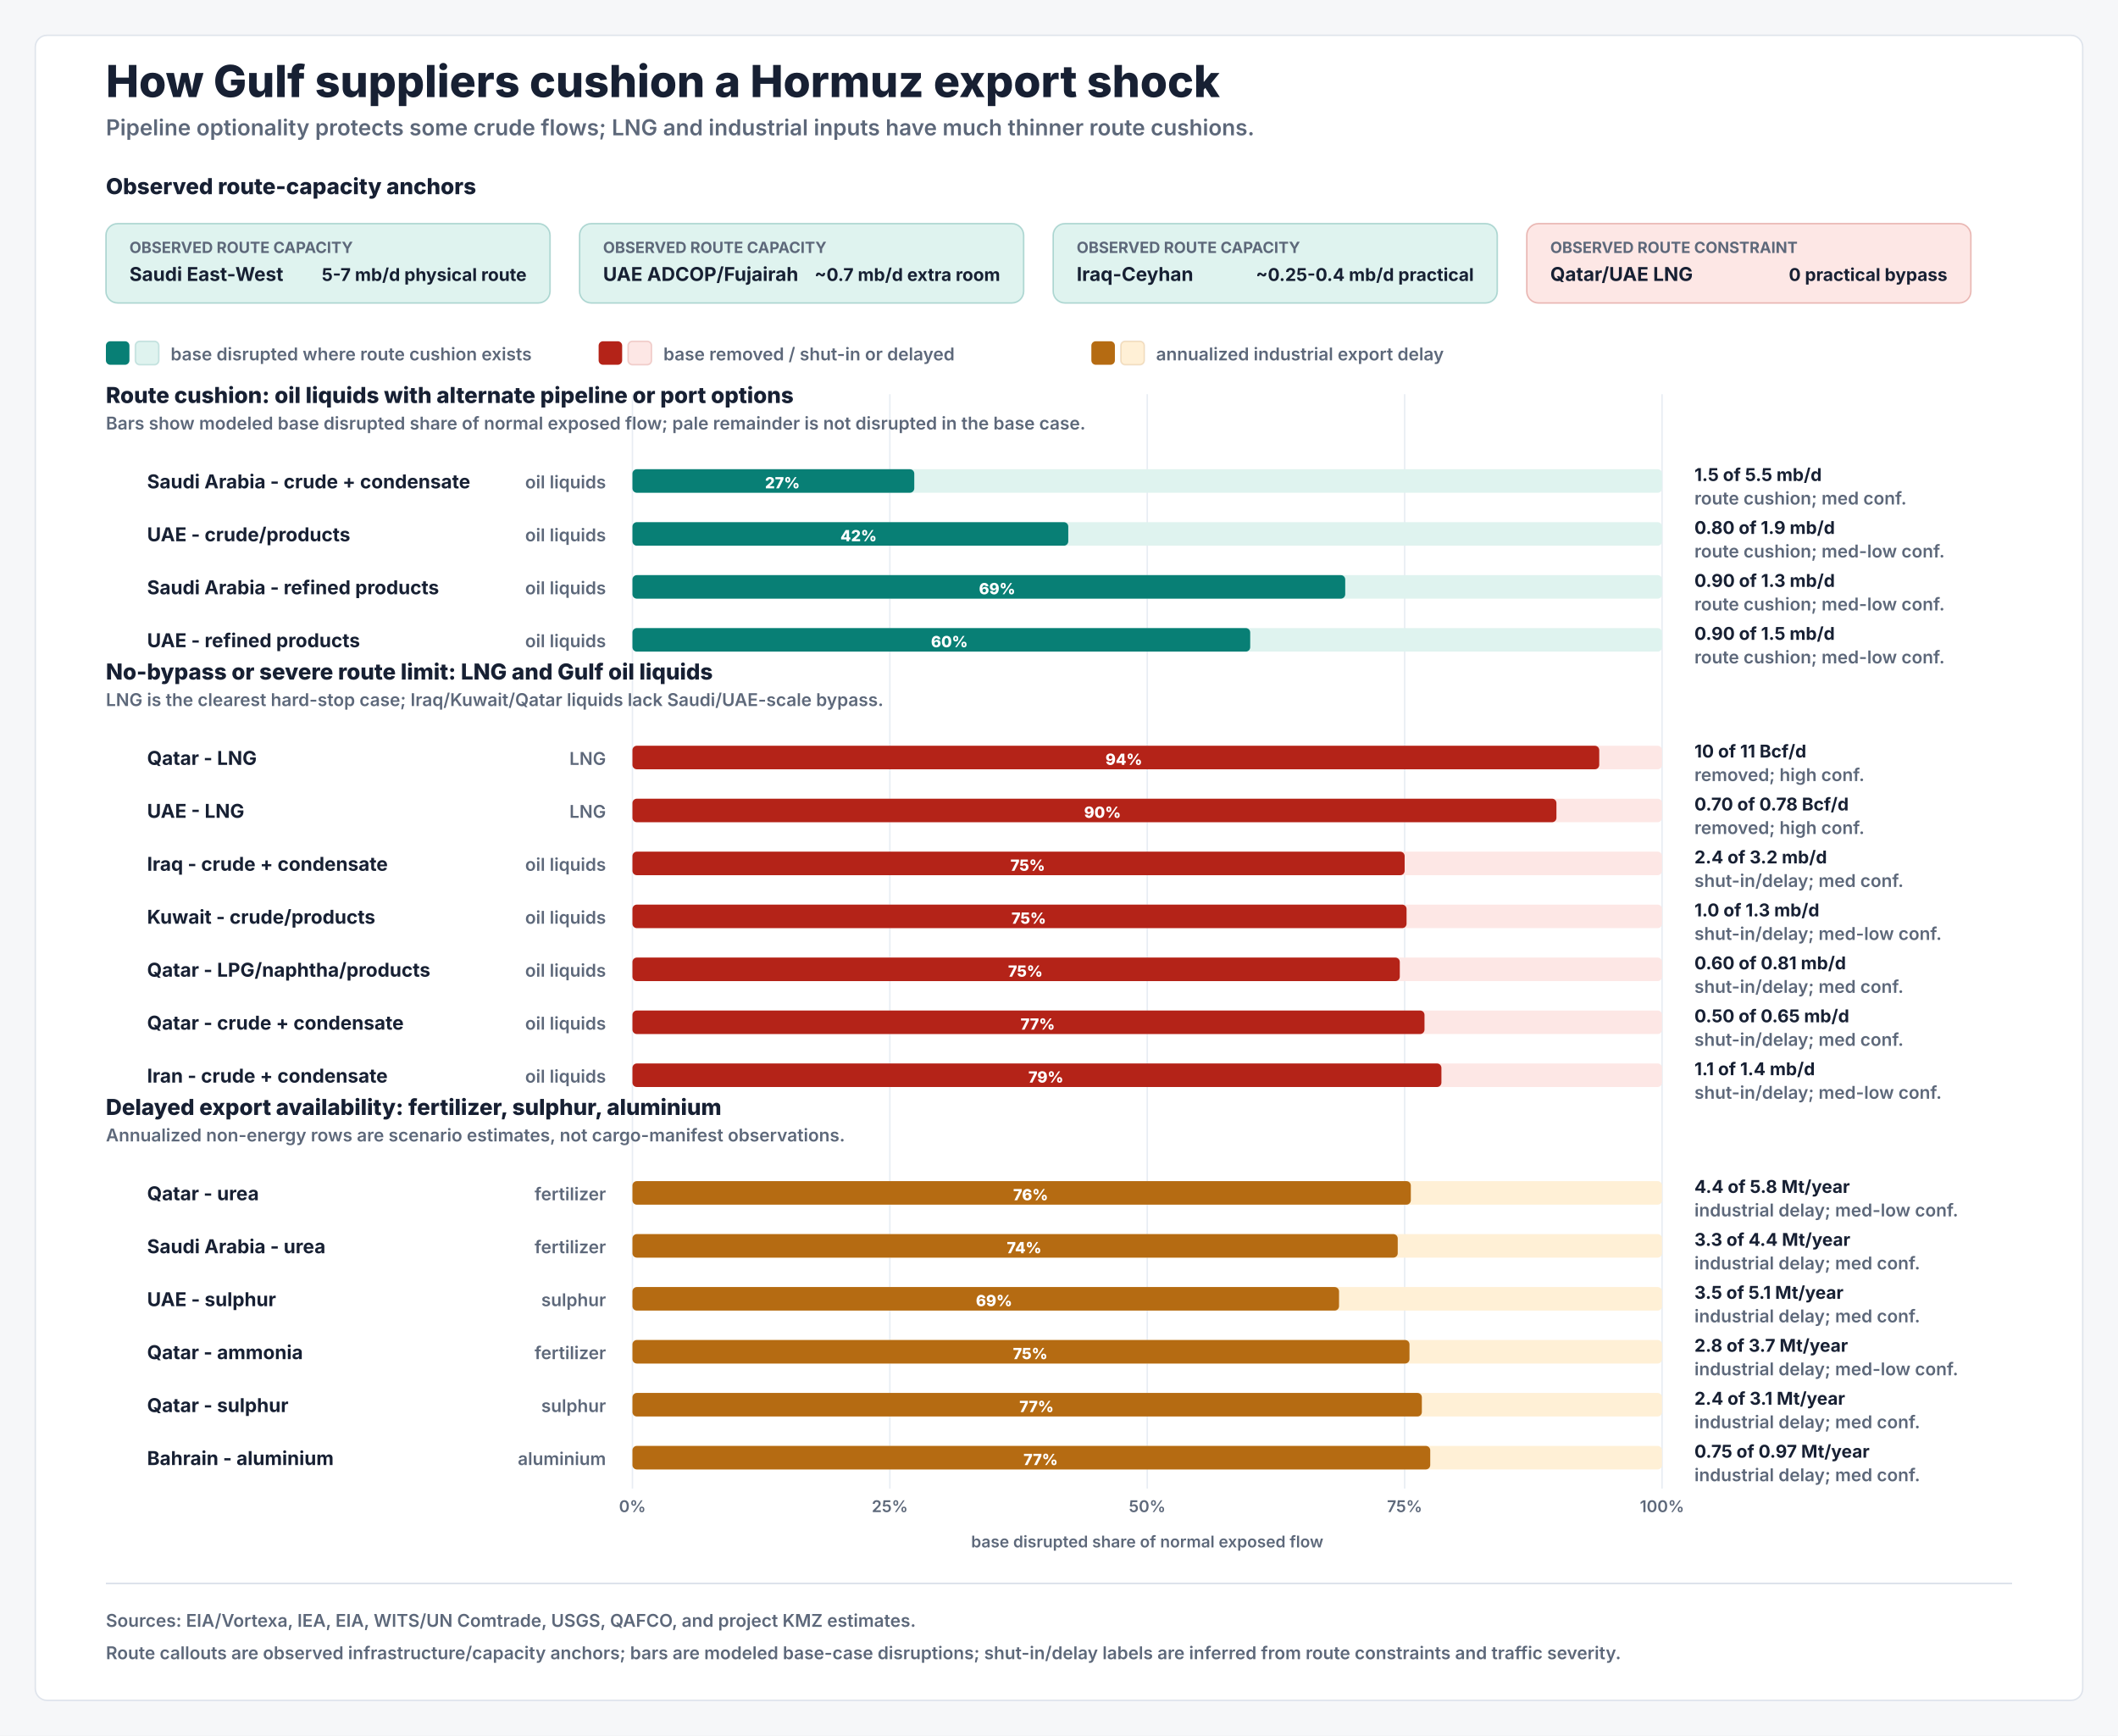
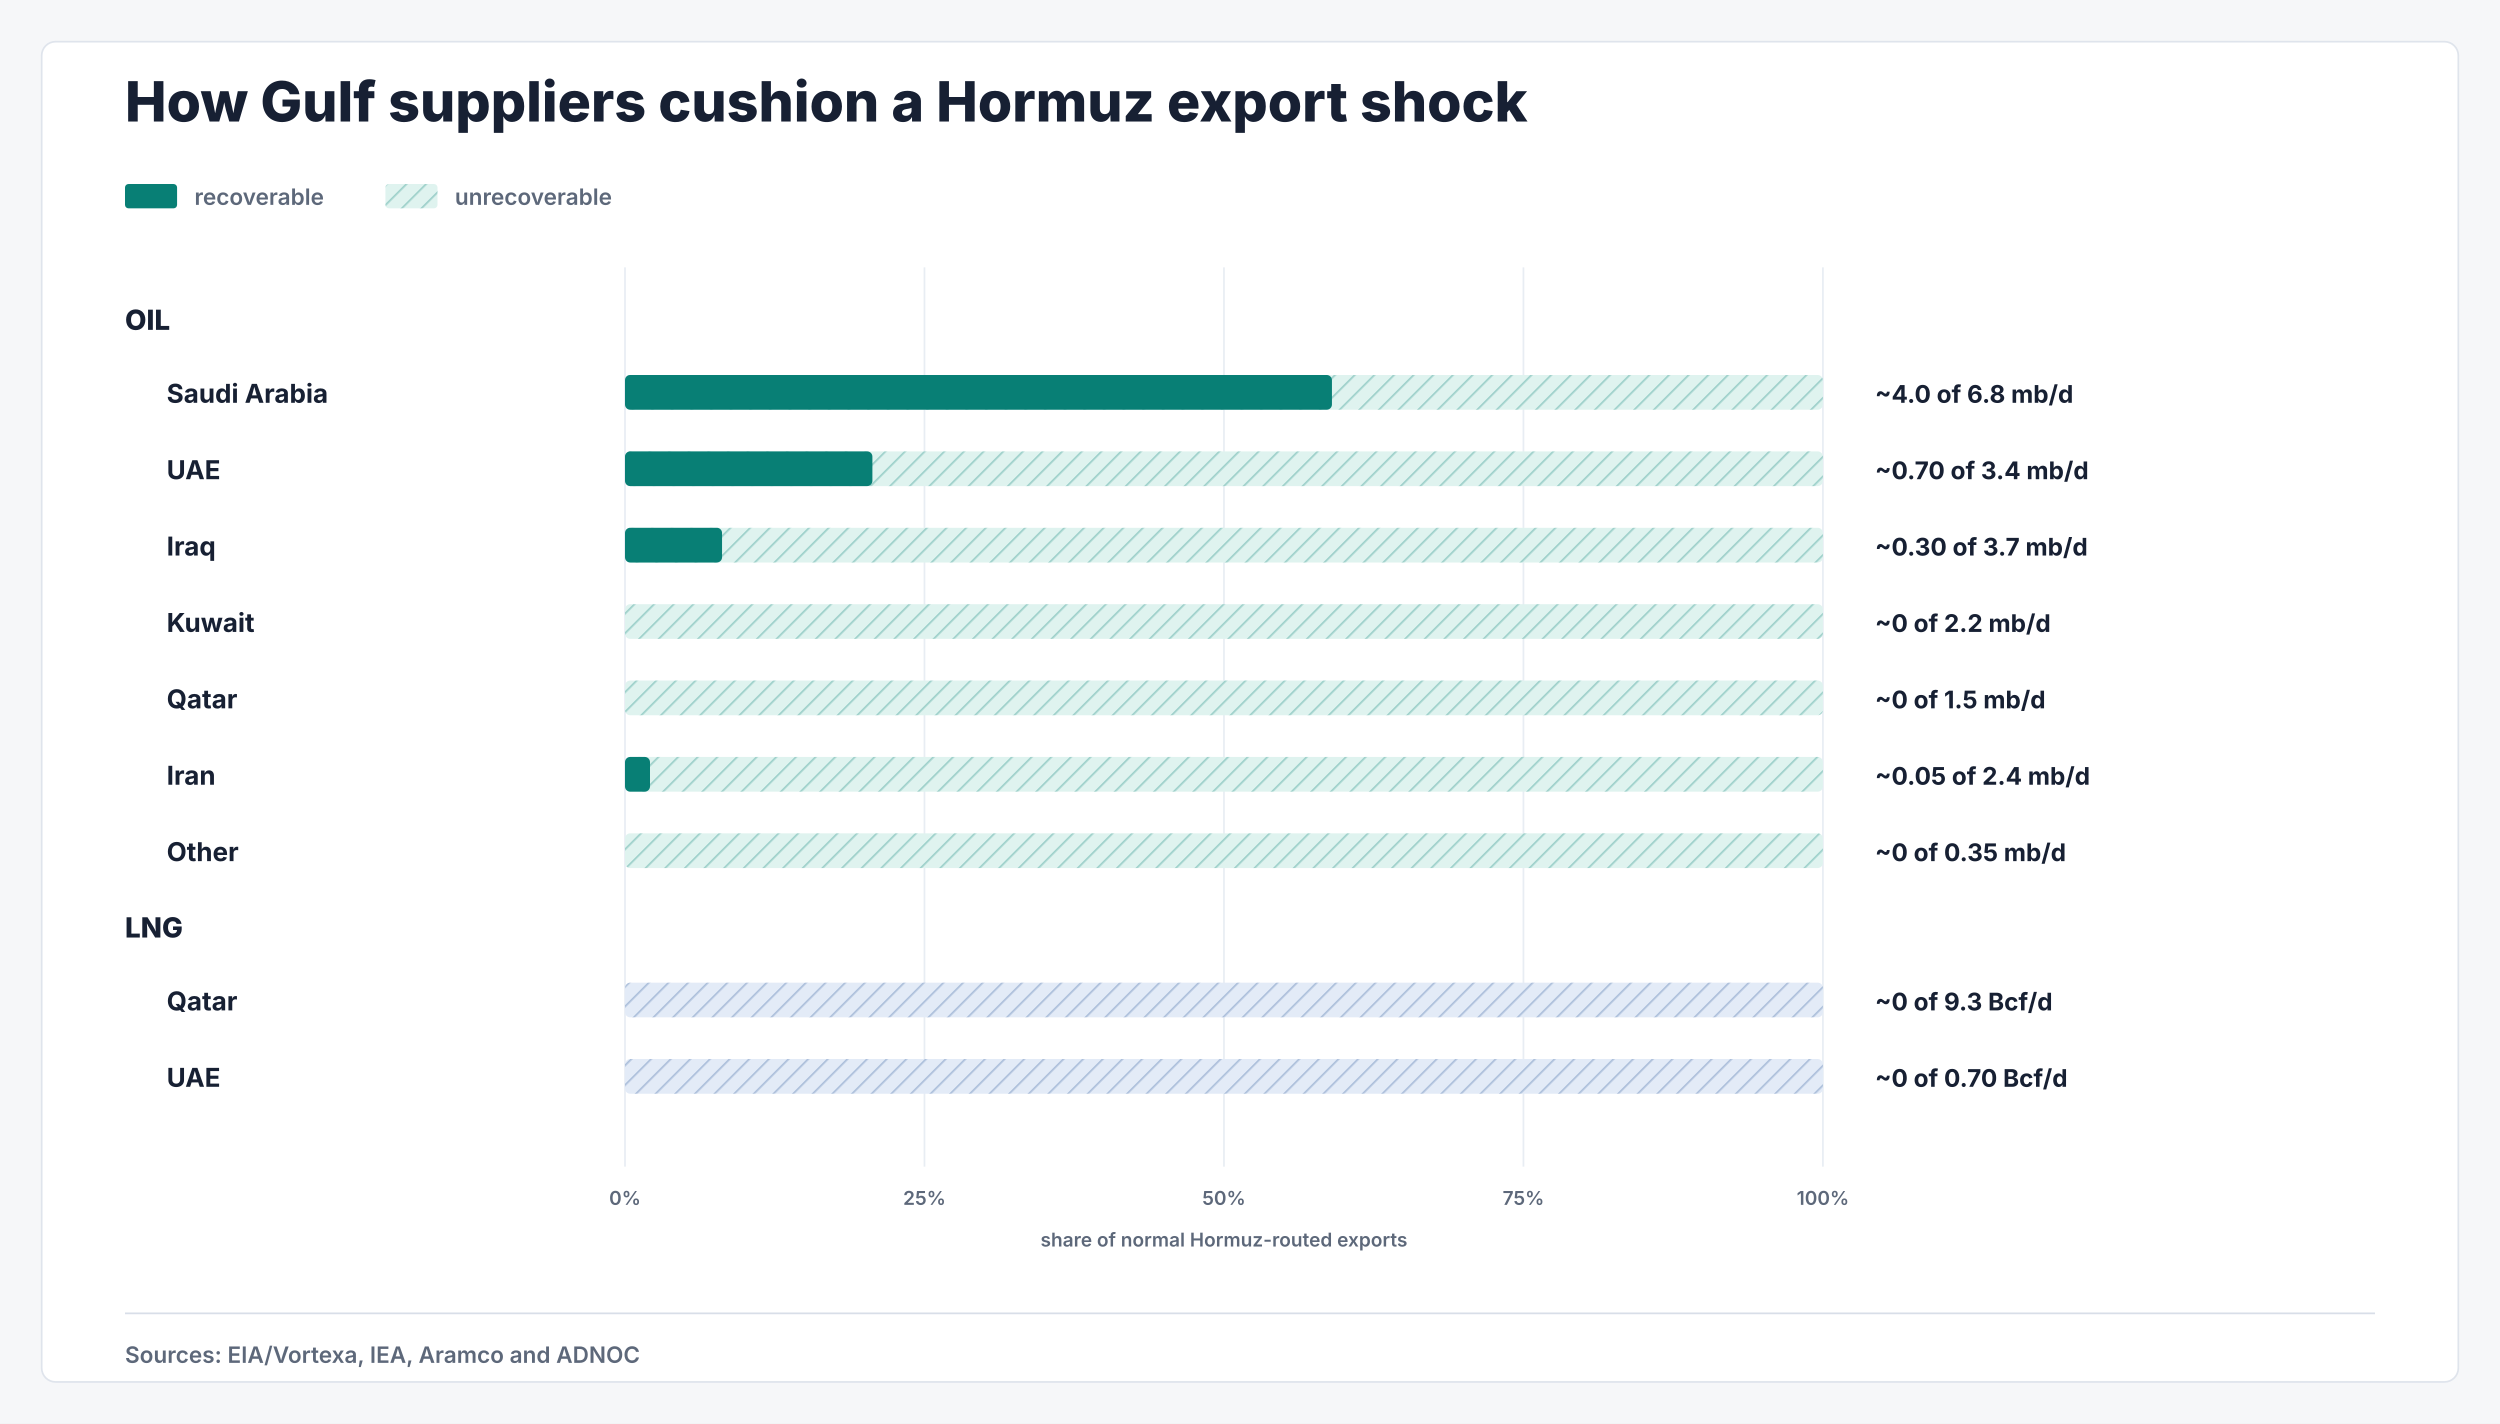
- <svg xmlns="http://www.w3.org/2000/svg" width="1440" height="1180" viewBox="0 0 1440 1180">
+ <svg xmlns="http://www.w3.org/2000/svg" width="1440" height="820" viewBox="0 0 1440 820">
  <rect width="100%" height="100%" fill="#f6f7f9" />
-   <rect x="24" y="24" width="1392" height="1132" rx="8" fill="#ffffff" stroke="#dfe4ec" />
-   <style>text{font-family:Inter,ui-sans-serif,system-ui,-apple-system,BlinkMacSystemFont,'Segoe UI',sans-serif;fill:#172033;letter-spacing:0}.title{font-size:30px;font-weight:760}.subtitle{font-size:15px;font-weight:560;fill:#5d687a}.section{font-size:15px;font-weight:760;fill:#172033}.section_note{font-size:12px;font-weight:560;fill:#5d687a}.label{font-size:13px;font-weight:720;fill:#172033}.small{font-size:12px;font-weight:560;fill:#5d687a}.tiny{font-size:10.5px;font-weight:720;fill:#5d687a}.pct{font-size:10.5px;font-weight:760;fill:#ffffff}.axis{font-size:11px;font-weight:560;fill:#5d687a}.note{font-size:12px;font-weight:560;fill:#5d687a}.value{font-size:12px;font-weight:720;fill:#172033}</style>
-   <text x="72" y="66" class="title">How Gulf suppliers cushion a Hormuz export shock</text>
-   <text x="72" y="92" class="subtitle">Pipeline optionality protects some crude flows; LNG and industrial inputs have much thinner route cushions.</text>
-   <text x="72" y="132" class="section">Observed route-capacity anchors</text>
-   <rect x="72.0" y="152.0" width="302.0" height="54" rx="8" fill="#dff3ef" stroke="#087f75" stroke-opacity="0.28" />
-   <text x="88" y="172" class="tiny">OBSERVED ROUTE CAPACITY</text>
-   <text x="88" y="191" class="label">Saudi East-West</text>
-   <text x="358" y="191" text-anchor="end" class="value">5-7 mb/d physical route</text>
-   <rect x="394.0" y="152.0" width="302.0" height="54" rx="8" fill="#dff3ef" stroke="#087f75" stroke-opacity="0.28" />
-   <text x="410" y="172" class="tiny">OBSERVED ROUTE CAPACITY</text>
-   <text x="410" y="191" class="label">UAE ADCOP/Fujairah</text>
-   <text x="680" y="191" text-anchor="end" class="value">~0.7 mb/d extra room</text>
-   <rect x="716.0" y="152.0" width="302.0" height="54" rx="8" fill="#dff3ef" stroke="#087f75" stroke-opacity="0.28" />
-   <text x="732" y="172" class="tiny">OBSERVED ROUTE CAPACITY</text>
-   <text x="732" y="191" class="label">Iraq-Ceyhan</text>
-   <text x="1002" y="191" text-anchor="end" class="value">~0.25-0.4 mb/d practical</text>
-   <rect x="1038.0" y="152.0" width="302.0" height="54" rx="8" fill="#fde7e5" stroke="#b42318" stroke-opacity="0.28" />
-   <text x="1054" y="172" class="tiny">OBSERVED ROUTE CONSTRAINT</text>
-   <text x="1054" y="191" class="label">Qatar/UAE LNG</text>
-   <text x="1324" y="191" text-anchor="end" class="value">0 practical bypass</text>
-   <rect x="72" y="232" width="16" height="16" rx="3" fill="#087f75" />
-   <rect x="92" y="232" width="16" height="16" rx="3" fill="#dff3ef" stroke="#087f75" stroke-opacity="0.18" />
-   <text x="116" y="245" class="small">base disrupted where route cushion exists</text>
-   <rect x="407" y="232" width="16" height="16" rx="3" fill="#b42318" />
-   <rect x="427" y="232" width="16" height="16" rx="3" fill="#fde7e5" stroke="#b42318" stroke-opacity="0.18" />
-   <text x="451" y="245" class="small">base removed / shut-in or delayed</text>
-   <rect x="742" y="232" width="16" height="16" rx="3" fill="#b56b12" />
-   <rect x="762" y="232" width="16" height="16" rx="3" fill="#fff0d6" stroke="#b56b12" stroke-opacity="0.18" />
-   <text x="786" y="245" class="small">annualized industrial export delay</text>
-   <line x1="430.0" y1="268" x2="430.0" y2="1012" stroke="#e8edf3" />
-   <line x1="605.0" y1="268" x2="605.0" y2="1012" stroke="#e8edf3" />
-   <line x1="780.0" y1="268" x2="780.0" y2="1012" stroke="#e8edf3" />
-   <line x1="955.0" y1="268" x2="955.0" y2="1012" stroke="#e8edf3" />
-   <line x1="1130.0" y1="268" x2="1130.0" y2="1012" stroke="#e8edf3" />
-   <text x="72" y="274" class="section">Route cushion: oil liquids with alternate pipeline or port options</text>
-   <text x="72" y="292" class="section_note">Bars show modeled base disrupted share of normal exposed flow; pale remainder is not disrupted in the base case.</text>
-   <text x="100" y="332" class="label">Saudi Arabia - crude + condensate</text>
-   <text x="412" y="332" text-anchor="end" class="small">oil liquids</text>
-   <rect x="430" y="319" width="700" height="16" rx="3" fill="#dff3ef" />
-   <rect x="430" y="319" width="191.6" height="16" rx="3" fill="#087f75" />
-   <text x="543.8" y="332" text-anchor="end" class="pct">27%</text>
-   <text x="1152" y="327" class="value">1.5 of 5.5 mb/d</text>
-   <text x="1152" y="343" class="small">route cushion; med conf.</text>
-   <text x="100" y="368" class="label">UAE - crude/products</text>
-   <text x="412" y="368" text-anchor="end" class="small">oil liquids</text>
-   <rect x="430" y="355" width="700" height="16" rx="3" fill="#dff3ef" />
-   <rect x="430" y="355" width="296.3" height="16" rx="3" fill="#087f75" />
-   <text x="596.1" y="368" text-anchor="end" class="pct">42%</text>
-   <text x="1152" y="363" class="value">0.80 of 1.9 mb/d</text>
-   <text x="1152" y="379" class="small">route cushion; med-low conf.</text>
-   <text x="100" y="404" class="label">Saudi Arabia - refined products</text>
-   <text x="412" y="404" text-anchor="end" class="small">oil liquids</text>
-   <rect x="430" y="391" width="700" height="16" rx="3" fill="#dff3ef" />
-   <rect x="430" y="391" width="484.6" height="16" rx="3" fill="#087f75" />
-   <text x="690.3" y="404" text-anchor="end" class="pct">69%</text>
-   <text x="1152" y="399" class="value">0.90 of 1.3 mb/d</text>
-   <text x="1152" y="415" class="small">route cushion; med-low conf.</text>
-   <text x="100" y="440" class="label">UAE - refined products</text>
-   <text x="412" y="440" text-anchor="end" class="small">oil liquids</text>
-   <rect x="430" y="427" width="700" height="16" rx="3" fill="#dff3ef" />
-   <rect x="430" y="427" width="420.0" height="16" rx="3" fill="#087f75" />
-   <text x="658.0" y="440" text-anchor="end" class="pct">60%</text>
-   <text x="1152" y="435" class="value">0.90 of 1.5 mb/d</text>
-   <text x="1152" y="451" class="small">route cushion; med-low conf.</text>
-   <text x="72" y="462" class="section">No-bypass or severe route limit: LNG and Gulf oil liquids</text>
-   <text x="72" y="480" class="section_note">LNG is the clearest hard-stop case; Iraq/Kuwait/Qatar liquids lack Saudi/UAE-scale bypass.</text>
-   <text x="100" y="520" class="label">Qatar - LNG</text>
-   <text x="412" y="520" text-anchor="end" class="small">LNG</text>
-   <rect x="430" y="507" width="700" height="16" rx="3" fill="#fde7e5" />
-   <rect x="430" y="507" width="657.3" height="16" rx="3" fill="#b42318" />
-   <text x="776.6" y="520" text-anchor="end" class="pct">94%</text>
-   <text x="1152" y="515" class="value">10 of 11 Bcf/d</text>
-   <text x="1152" y="531" class="small">removed; high conf.</text>
-   <text x="100" y="556" class="label">UAE - LNG</text>
-   <text x="412" y="556" text-anchor="end" class="small">LNG</text>
-   <rect x="430" y="543" width="700" height="16" rx="3" fill="#fde7e5" />
-   <rect x="430" y="543" width="628.2" height="16" rx="3" fill="#b42318" />
-   <text x="762.1" y="556" text-anchor="end" class="pct">90%</text>
-   <text x="1152" y="551" class="value">0.70 of 0.78 Bcf/d</text>
-   <text x="1152" y="567" class="small">removed; high conf.</text>
-   <text x="100" y="592" class="label">Iraq - crude + condensate</text>
-   <text x="412" y="592" text-anchor="end" class="small">oil liquids</text>
-   <rect x="430" y="579" width="700" height="16" rx="3" fill="#fde7e5" />
-   <rect x="430" y="579" width="525.0" height="16" rx="3" fill="#b42318" />
-   <text x="710.5" y="592" text-anchor="end" class="pct">75%</text>
-   <text x="1152" y="587" class="value">2.4 of 3.2 mb/d</text>
-   <text x="1152" y="603" class="small">shut-in/delay; med conf.</text>
-   <text x="100" y="628" class="label">Kuwait - crude/products</text>
-   <text x="412" y="628" text-anchor="end" class="small">oil liquids</text>
-   <rect x="430" y="615" width="700" height="16" rx="3" fill="#fde7e5" />
-   <rect x="430" y="615" width="526.3" height="16" rx="3" fill="#b42318" />
-   <text x="711.2" y="628" text-anchor="end" class="pct">75%</text>
-   <text x="1152" y="623" class="value">1.0 of 1.3 mb/d</text>
-   <text x="1152" y="639" class="small">shut-in/delay; med-low conf.</text>
-   <text x="100" y="664" class="label">Qatar - LPG/naphtha/products</text>
-   <text x="412" y="664" text-anchor="end" class="small">oil liquids</text>
-   <rect x="430" y="651" width="700" height="16" rx="3" fill="#fde7e5" />
-   <rect x="430" y="651" width="521.7" height="16" rx="3" fill="#b42318" />
-   <text x="708.9" y="664" text-anchor="end" class="pct">75%</text>
-   <text x="1152" y="659" class="value">0.60 of 0.81 mb/d</text>
-   <text x="1152" y="675" class="small">shut-in/delay; med conf.</text>
-   <text x="100" y="700" class="label">Qatar - crude + condensate</text>
-   <text x="412" y="700" text-anchor="end" class="small">oil liquids</text>
-   <rect x="430" y="687" width="700" height="16" rx="3" fill="#fde7e5" />
-   <rect x="430" y="687" width="538.5" height="16" rx="3" fill="#b42318" />
-   <text x="717.2" y="700" text-anchor="end" class="pct">77%</text>
-   <text x="1152" y="695" class="value">0.50 of 0.65 mb/d</text>
-   <text x="1152" y="711" class="small">shut-in/delay; med conf.</text>
-   <text x="100" y="736" class="label">Iran - crude + condensate</text>
-   <text x="412" y="736" text-anchor="end" class="small">oil liquids</text>
-   <rect x="430" y="723" width="700" height="16" rx="3" fill="#fde7e5" />
-   <rect x="430" y="723" width="550.0" height="16" rx="3" fill="#b42318" />
-   <text x="723.0" y="736" text-anchor="end" class="pct">79%</text>
-   <text x="1152" y="731" class="value">1.1 of 1.4 mb/d</text>
-   <text x="1152" y="747" class="small">shut-in/delay; med-low conf.</text>
-   <text x="72" y="758" class="section">Delayed export availability: fertilizer, sulphur, aluminium</text>
-   <text x="72" y="776" class="section_note">Annualized non-energy rows are scenario estimates, not cargo-manifest observations.</text>
-   <text x="100" y="816" class="label">Qatar - urea</text>
-   <text x="412" y="816" text-anchor="end" class="small">fertilizer</text>
-   <rect x="430" y="803" width="700" height="16" rx="3" fill="#fff0d6" />
-   <rect x="430" y="803" width="529.2" height="16" rx="3" fill="#b56b12" />
-   <text x="712.6" y="816" text-anchor="end" class="pct">76%</text>
-   <text x="1152" y="811" class="value">4.4 of 5.8 Mt/year</text>
-   <text x="1152" y="827" class="small">industrial delay; med-low conf.</text>
-   <text x="100" y="852" class="label">Saudi Arabia - urea</text>
-   <text x="412" y="852" text-anchor="end" class="small">fertilizer</text>
-   <rect x="430" y="839" width="700" height="16" rx="3" fill="#fff0d6" />
-   <rect x="430" y="839" width="520.3" height="16" rx="3" fill="#b56b12" />
-   <text x="708.1" y="852" text-anchor="end" class="pct">74%</text>
-   <text x="1152" y="847" class="value">3.3 of 4.4 Mt/year</text>
-   <text x="1152" y="863" class="small">industrial delay; med conf.</text>
-   <text x="100" y="888" class="label">UAE - sulphur</text>
-   <text x="412" y="888" text-anchor="end" class="small">sulphur</text>
-   <rect x="430" y="875" width="700" height="16" rx="3" fill="#fff0d6" />
-   <rect x="430" y="875" width="480.4" height="16" rx="3" fill="#b56b12" />
-   <text x="688.2" y="888" text-anchor="end" class="pct">69%</text>
-   <text x="1152" y="883" class="value">3.5 of 5.1 Mt/year</text>
-   <text x="1152" y="899" class="small">industrial delay; med conf.</text>
-   <text x="100" y="924" class="label">Qatar - ammonia</text>
-   <text x="412" y="924" text-anchor="end" class="small">fertilizer</text>
-   <rect x="430" y="911" width="700" height="16" rx="3" fill="#fff0d6" />
-   <rect x="430" y="911" width="528.3" height="16" rx="3" fill="#b56b12" />
-   <text x="712.2" y="924" text-anchor="end" class="pct">75%</text>
-   <text x="1152" y="919" class="value">2.8 of 3.7 Mt/year</text>
-   <text x="1152" y="935" class="small">industrial delay; med-low conf.</text>
-   <text x="100" y="960" class="label">Qatar - sulphur</text>
-   <text x="412" y="960" text-anchor="end" class="small">sulphur</text>
-   <rect x="430" y="947" width="700" height="16" rx="3" fill="#fff0d6" />
-   <rect x="430" y="947" width="536.7" height="16" rx="3" fill="#b56b12" />
-   <text x="716.4" y="960" text-anchor="end" class="pct">77%</text>
-   <text x="1152" y="955" class="value">2.4 of 3.1 Mt/year</text>
-   <text x="1152" y="971" class="small">industrial delay; med conf.</text>
-   <text x="100" y="996" class="label">Bahrain - aluminium</text>
-   <text x="412" y="996" text-anchor="end" class="small">aluminium</text>
-   <rect x="430" y="983" width="700" height="16" rx="3" fill="#fff0d6" />
-   <rect x="430" y="983" width="542.4" height="16" rx="3" fill="#b56b12" />
-   <text x="719.2" y="996" text-anchor="end" class="pct">77%</text>
-   <text x="1152" y="991" class="value">0.75 of 0.97 Mt/year</text>
-   <text x="1152" y="1007" class="small">industrial delay; med conf.</text>
-   <text x="430.0" y="1028" text-anchor="middle" class="axis">0%</text>
-   <text x="605.0" y="1028" text-anchor="middle" class="axis">25%</text>
-   <text x="780.0" y="1028" text-anchor="middle" class="axis">50%</text>
-   <text x="955.0" y="1028" text-anchor="middle" class="axis">75%</text>
-   <text x="1130.0" y="1028" text-anchor="middle" class="axis">100%</text>
-   <text x="780.0" y="1052" text-anchor="middle" class="axis">base disrupted share of normal exposed flow</text>
-   <rect x="72" y="1076" width="1296" height="1" fill="#d8dee8" />
-   <text x="72" y="1106" class="note">Sources: EIA/Vortexa, IEA, EIA, WITS/UN Comtrade, USGS, QAFCO, and project KMZ estimates.</text>
-   <text x="72" y="1128" class="note">Route callouts are observed infrastructure/capacity anchors; bars are modeled base-case disruptions; shut-in/delay labels are inferred from route constraints and traffic severity.</text>
+   <rect x="24" y="24" width="1392" height="772" rx="8" fill="#ffffff" stroke="#dfe4ec" />
+   <defs>
+     <pattern id="oilHatch" patternUnits="userSpaceOnUse" width="8" height="8" patternTransform="rotate(45)">
+       <line x1="0" y1="0" x2="0" y2="8" stroke="#087f75" stroke-opacity="0.30" stroke-width="2" />
+     </pattern>
+     <pattern id="lngHatch" patternUnits="userSpaceOnUse" width="8" height="8" patternTransform="rotate(45)">
+       <line x1="0" y1="0" x2="0" y2="8" stroke="#315c99" stroke-opacity="0.30" stroke-width="2" />
+     </pattern>
+   </defs>
+   <style>text{font-family:Inter,ui-sans-serif,system-ui,-apple-system,BlinkMacSystemFont,'Segoe UI',sans-serif;fill:#172033;letter-spacing:0}.title{font-size:32px;font-weight:760}.section{font-size:16px;font-weight:760;text-transform:uppercase}.label{font-size:15px;font-weight:720}.small{font-size:13px;font-weight:560;fill:#5d687a}.axis{font-size:11px;font-weight:560;fill:#5d687a}.note{font-size:13px;font-weight:560;fill:#5d687a}.value{font-size:14px;font-weight:720}</style>
+   <text x="72" y="70" class="title">How Gulf suppliers cushion a Hormuz export shock</text>
+   <rect x="72" y="106" width="30" height="14" rx="2" fill="#087f75" />
+   <text x="112" y="118" class="small">recoverable</text>
+   <rect x="222" y="106" width="30" height="14" rx="2" fill="#dff3ef" />
+   <rect x="222" y="106" width="30" height="14" rx="2" fill="url(#oilHatch)" />
+   <text x="262" y="118" class="small">unrecoverable</text>
+   <line x1="360.0" y1="154" x2="360.0" y2="672" stroke="#e8edf3" />
+   <line x1="532.5" y1="154" x2="532.5" y2="672" stroke="#e8edf3" />
+   <line x1="705.0" y1="154" x2="705.0" y2="672" stroke="#e8edf3" />
+   <line x1="877.5" y1="154" x2="877.5" y2="672" stroke="#e8edf3" />
+   <line x1="1050.0" y1="154" x2="1050.0" y2="672" stroke="#e8edf3" />
+   <text x="72" y="190" class="section" fill="#087f75">OIL</text>
+   <text x="96" y="232" class="label">Saudi Arabia</text>
+   <rect x="360" y="216" width="690" height="20" rx="3" fill="#dff3ef" />
+   <rect x="360" y="216" width="690" height="20" rx="3" fill="url(#oilHatch)" />
+   <rect x="360" y="216" width="407.2" height="20" rx="3" fill="#087f75" />
+   <text x="1080" y="232" class="value">~4.0 of 6.8 mb/d</text>
+   <text x="96" y="276" class="label">UAE</text>
+   <rect x="360" y="260" width="690" height="20" rx="3" fill="#dff3ef" />
+   <rect x="360" y="260" width="690" height="20" rx="3" fill="url(#oilHatch)" />
+   <rect x="360" y="260" width="142.5" height="20" rx="3" fill="#087f75" />
+   <text x="1080" y="276" class="value">~0.70 of 3.4 mb/d</text>
+   <text x="96" y="320" class="label">Iraq</text>
+   <rect x="360" y="304" width="690" height="20" rx="3" fill="#dff3ef" />
+   <rect x="360" y="304" width="690" height="20" rx="3" fill="url(#oilHatch)" />
+   <rect x="360" y="304" width="55.9" height="20" rx="3" fill="#087f75" />
+   <text x="1080" y="320" class="value">~0.30 of 3.7 mb/d</text>
+   <text x="96" y="364" class="label">Kuwait</text>
+   <rect x="360" y="348" width="690" height="20" rx="3" fill="#dff3ef" />
+   <rect x="360" y="348" width="690" height="20" rx="3" fill="url(#oilHatch)" />
+   <text x="1080" y="364" class="value">~0 of 2.2 mb/d</text>
+   <text x="96" y="408" class="label">Qatar</text>
+   <rect x="360" y="392" width="690" height="20" rx="3" fill="#dff3ef" />
+   <rect x="360" y="392" width="690" height="20" rx="3" fill="url(#oilHatch)" />
+   <text x="1080" y="408" class="value">~0 of 1.5 mb/d</text>
+   <text x="96" y="452" class="label">Iran</text>
+   <rect x="360" y="436" width="690" height="20" rx="3" fill="#dff3ef" />
+   <rect x="360" y="436" width="690" height="20" rx="3" fill="url(#oilHatch)" />
+   <rect x="360" y="436" width="14.4" height="20" rx="3" fill="#087f75" />
+   <text x="1080" y="452" class="value">~0.05 of 2.4 mb/d</text>
+   <text x="96" y="496" class="label">Other</text>
+   <rect x="360" y="480" width="690" height="20" rx="3" fill="#dff3ef" />
+   <rect x="360" y="480" width="690" height="20" rx="3" fill="url(#oilHatch)" />
+   <text x="1080" y="496" class="value">~0 of 0.35 mb/d</text>
+   <text x="72" y="540" class="section" fill="#315c99">LNG</text>
+   <text x="96" y="582" class="label">Qatar</text>
+   <rect x="360" y="566" width="690" height="20" rx="3" fill="#e3ebf7" />
+   <rect x="360" y="566" width="690" height="20" rx="3" fill="url(#lngHatch)" />
+   <text x="1080" y="582" class="value">~0 of 9.3 Bcf/d</text>
+   <text x="96" y="626" class="label">UAE</text>
+   <rect x="360" y="610" width="690" height="20" rx="3" fill="#e3ebf7" />
+   <rect x="360" y="610" width="690" height="20" rx="3" fill="url(#lngHatch)" />
+   <text x="1080" y="626" class="value">~0 of 0.70 Bcf/d</text>
+   <text x="360.0" y="694" text-anchor="middle" class="axis">0%</text>
+   <text x="532.5" y="694" text-anchor="middle" class="axis">25%</text>
+   <text x="705.0" y="694" text-anchor="middle" class="axis">50%</text>
+   <text x="877.5" y="694" text-anchor="middle" class="axis">75%</text>
+   <text x="1050.0" y="694" text-anchor="middle" class="axis">100%</text>
+   <text x="705.0" y="718" text-anchor="middle" class="axis">share of normal Hormuz-routed exports</text>
+   <rect x="72" y="756" width="1296" height="1" fill="#d8dee8" />
+   <text x="72" y="785" class="note">Sources: EIA/Vortexa, IEA, Aramco and ADNOC</text>
</svg>
